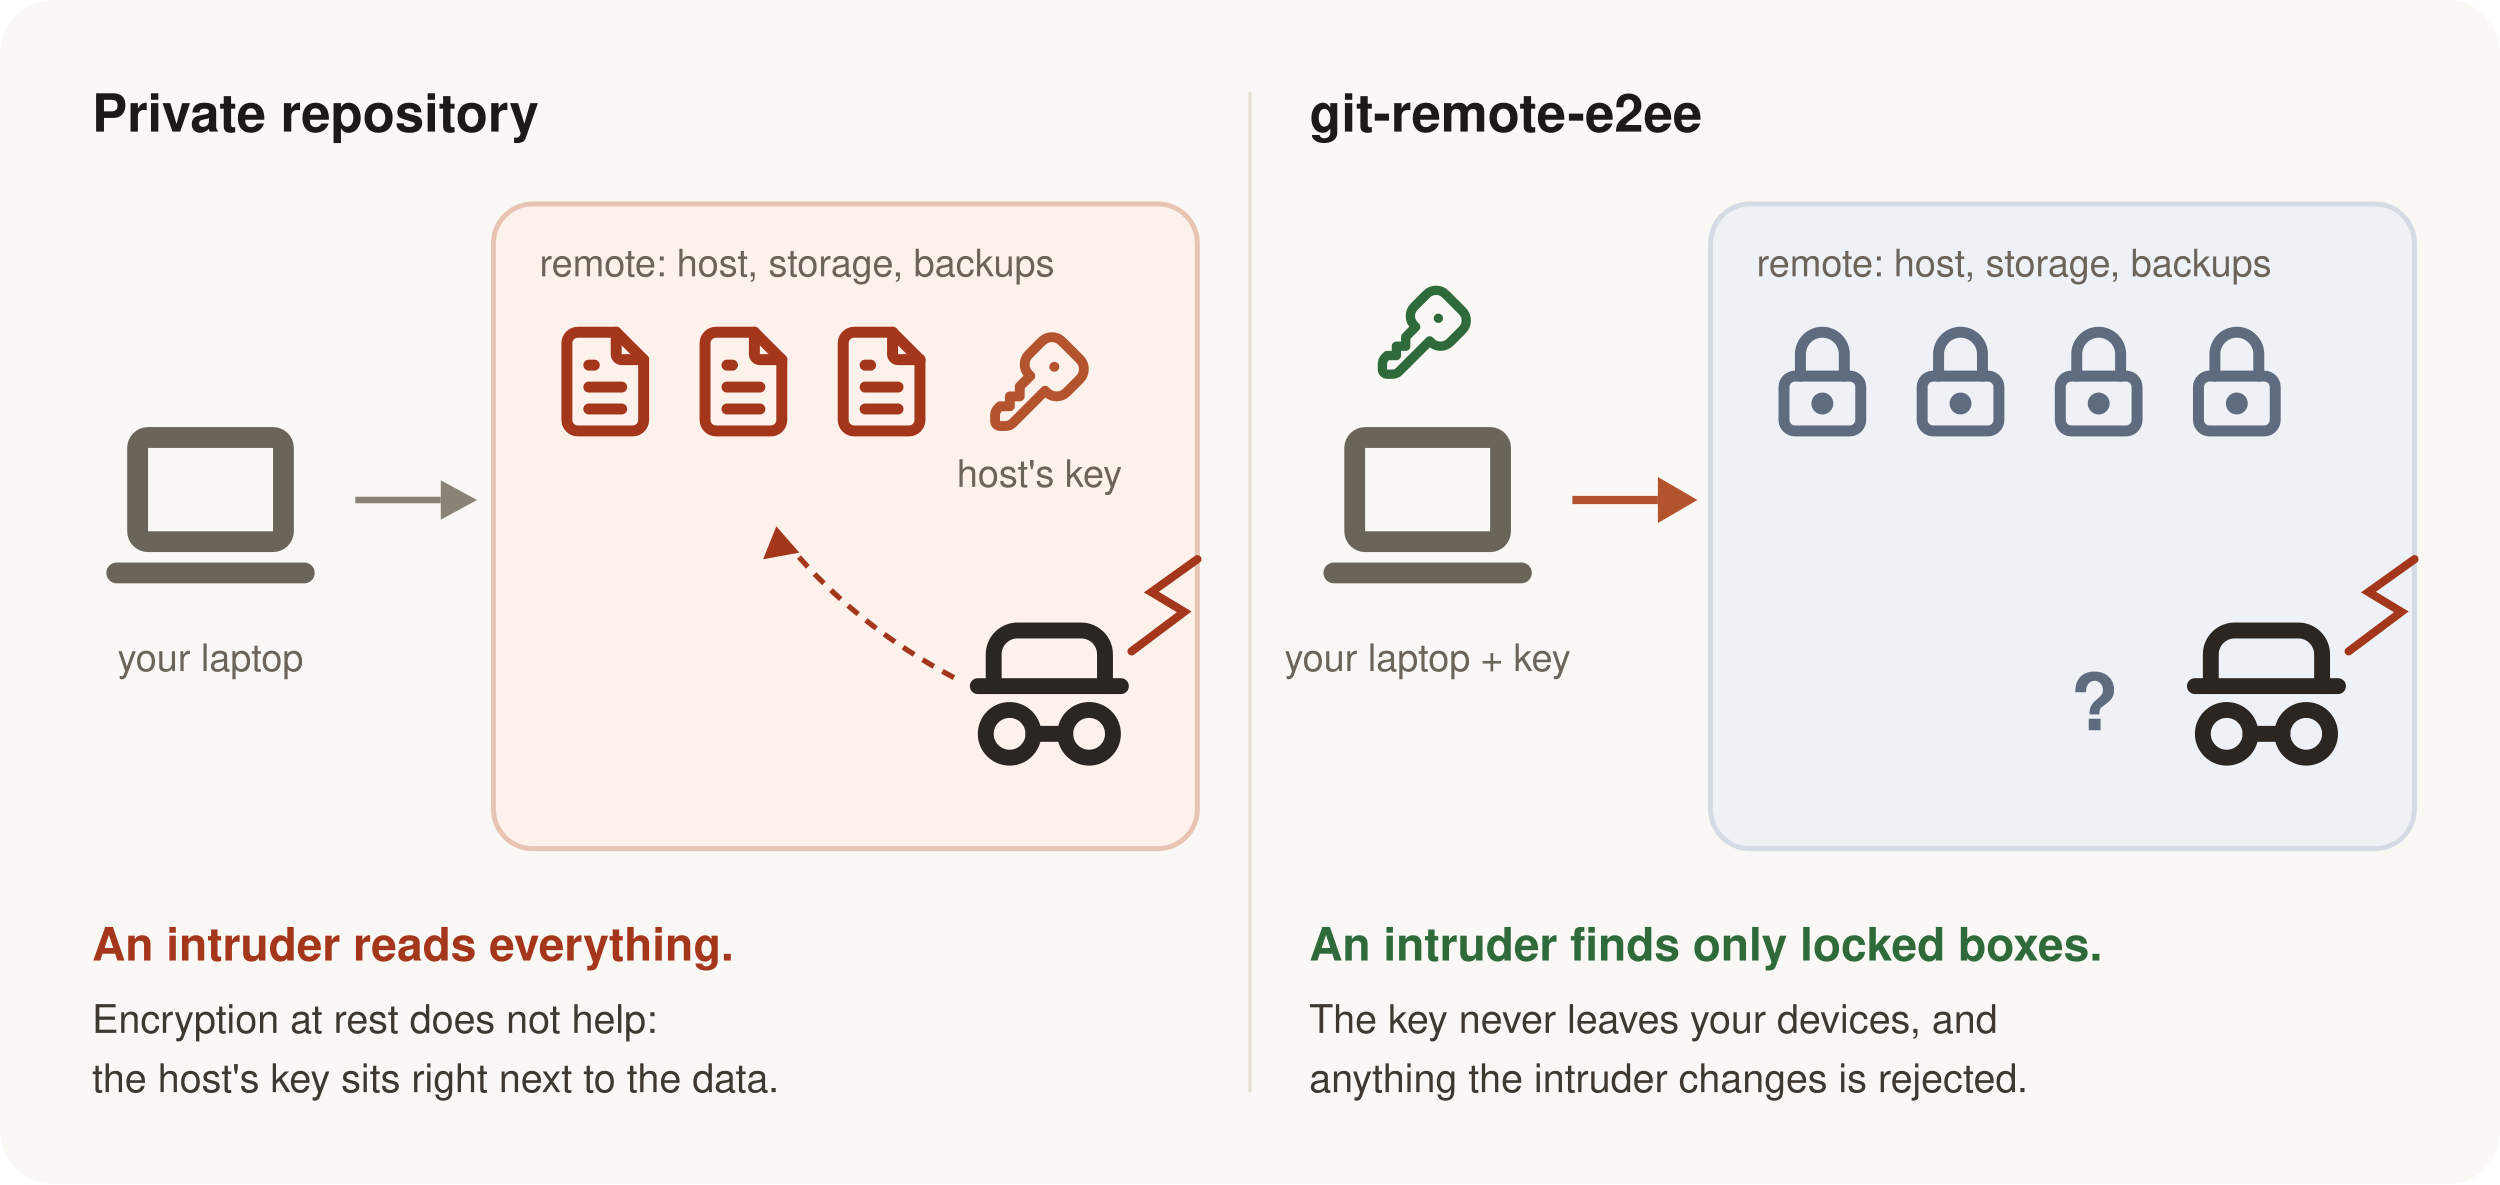
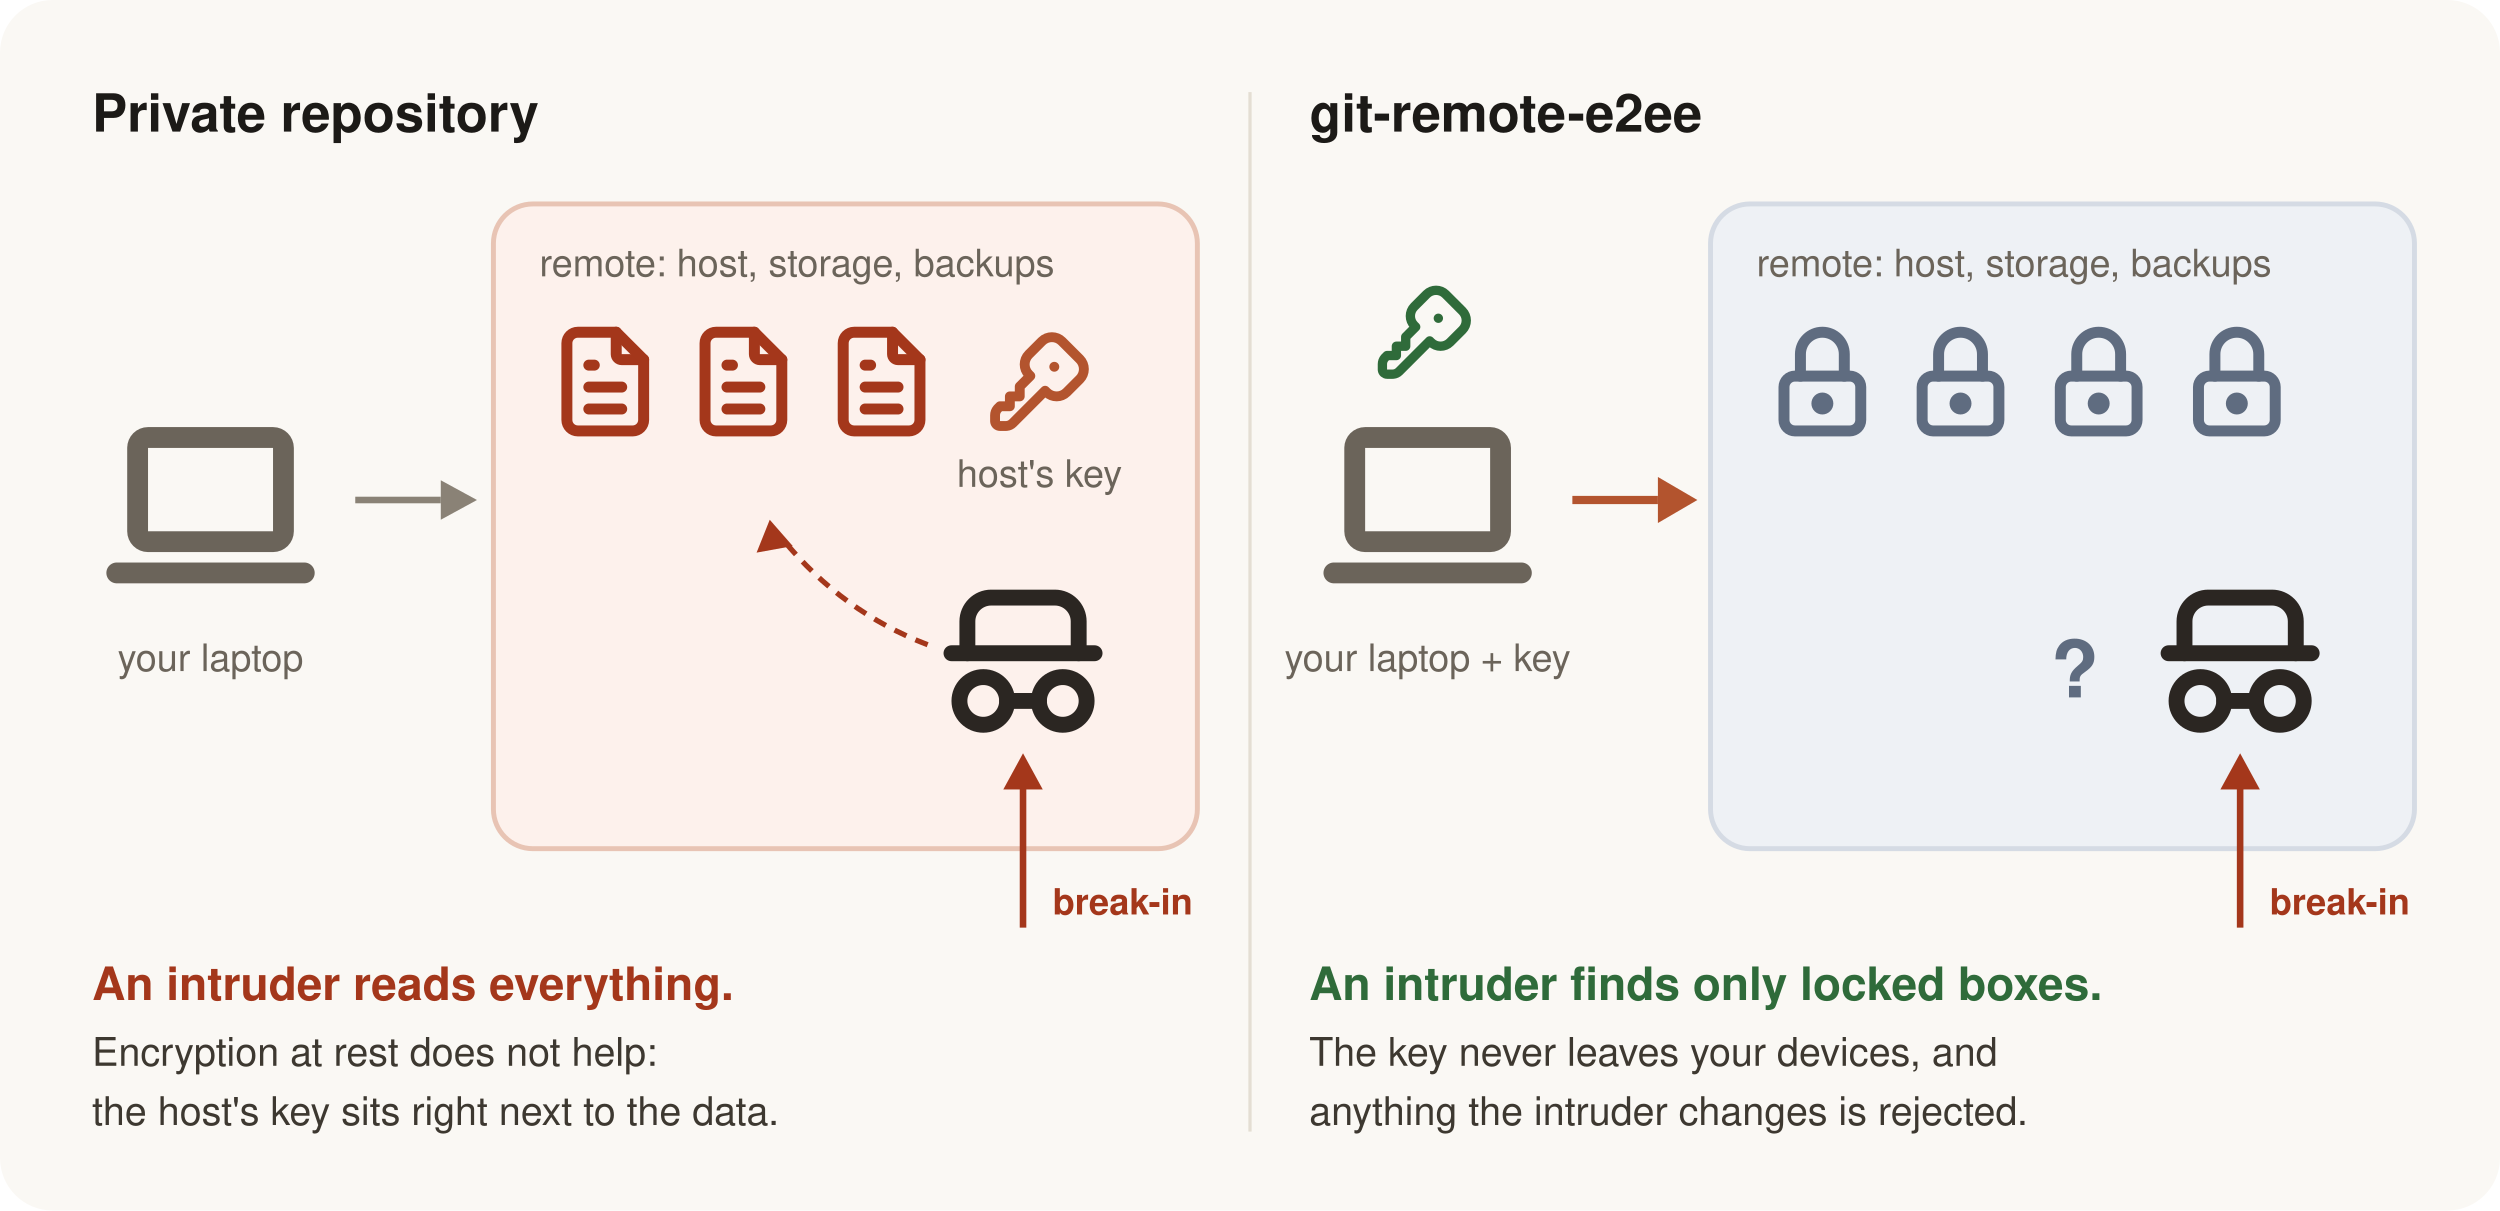
- <svg xmlns="http://www.w3.org/2000/svg" viewBox="0 0 760 360" width="760" height="360" role="img" aria-labelledby="title desc">
+ <svg xmlns="http://www.w3.org/2000/svg" viewBox="0 0 760 368" width="760" height="368" role="img" aria-labelledby="title desc">
  <defs>
    <symbol id="i-spy" viewBox="0 0 24 24" fill="none" stroke-width="2" stroke-linecap="round" stroke-linejoin="round">
      <path d="M3 11h18" />
      <path d="M5 11v-4a3 3 0 0 1 3 -3h8a3 3 0 0 1 3 3v4" />
      <path d="M4 17a3 3 0 1 0 6 0a3 3 0 1 0 -6 0" />
      <path d="M14 17a3 3 0 1 0 6 0a3 3 0 1 0 -6 0" />
      <path d="M10 17h4" />
    </symbol>
    <symbol id="i-lock" viewBox="0 0 24 24" fill="none" stroke-width="2" stroke-linecap="round" stroke-linejoin="round">
      <path d="M5 13a2 2 0 0 1 2 -2h10a2 2 0 0 1 2 2v6a2 2 0 0 1 -2 2h-10a2 2 0 0 1 -2 -2v-6" />
      <path d="M11 16a1 1 0 1 0 2 0a1 1 0 0 0 -2 0" />
      <path d="M8 11v-4a4 4 0 1 1 8 0v4" />
    </symbol>
    <symbol id="i-doc" viewBox="0 0 24 24" fill="none" stroke-width="2" stroke-linecap="round" stroke-linejoin="round">
      <path d="M14 3v4a1 1 0 0 0 1 1h4" />
      <path d="M17 21h-10a2 2 0 0 1 -2 -2v-14a2 2 0 0 1 2 -2h7l5 5v11a2 2 0 0 1 -2 2" />
      <path d="M9 9l1 0" />
      <path d="M9 13l6 0" />
      <path d="M9 17l6 0" />
    </symbol>
    <symbol id="i-key" viewBox="0 0 24 24" fill="none" stroke-width="2" stroke-linecap="round" stroke-linejoin="round">
      <path d="M16.555 3.843l3.602 3.602a2.877 2.877 0 0 1 0 4.069l-2.643 2.643a2.877 2.877 0 0 1 -4.069 0l-.301 -.301l-6.558 6.558a2 2 0 0 1 -1.239 .578l-.175 .008h-1.172a1 1 0 0 1 -.993 -.883l-.007 -.117v-1.172a2 2 0 0 1 .467 -1.284l.119 -.13l.414 -.414h2v-2h2v-2l2.144 -2.144l-.301 -.301a2.877 2.877 0 0 1 0 -4.069l2.643 -2.643a2.877 2.877 0 0 1 4.069 0" />
      <path d="M15 9h.01" />
    </symbol>
    <symbol id="i-laptop" viewBox="0 0 24 24" fill="none" stroke-width="2" stroke-linecap="round" stroke-linejoin="round">
      <path d="M3 19l18 0" />
      <path d="M5 7a1 1 0 0 1 1 -1h12a1 1 0 0 1 1 1v8a1 1 0 0 1 -1 1h-12a1 1 0 0 1 -1 -1l0 -8" />
    </symbol>
  </defs>
  <style>
    text { font-family: -apple-system, BlinkMacSystemFont, "Segoe UI", Helvetica, Arial, sans-serif; }
    .h { font-size: 16px; font-weight: 600; fill: #1c1a17; }
    .sub { font-size: 11.5px; fill: #6b645a; }
    .bad { font-size: 14px; font-weight: 600; fill: #a4371b; }
    .ok { font-size: 14px; font-weight: 600; fill: #2f6b3a; }
    .note { font-size: 12px; fill: #3d3830; }
  </style>
-   <rect x="0" y="0" width="760" height="360" rx="16" fill="#faf8f4" />
+   <rect x="0" y="0" width="760" height="368" rx="16" fill="#faf8f4" />
  <text x="28" y="40" class="h">Private repository</text>
  <use href="#i-laptop" x="26" y="114" width="76" height="76" stroke="#6b645a" />
  <text x="64" y="204" text-anchor="middle" class="sub">your laptop</text>
  <line x1="108" y1="152" x2="134" y2="152" stroke="#8a8276" stroke-width="2" />
  <polygon points="134,146 145,152 134,158" fill="#8a8276" />
  <rect x="150" y="62" width="214" height="196" rx="12" fill="#fdf1ec" stroke="#e8c4b4" stroke-width="1.5" />
  <text x="164" y="84" class="sub">remote: host, storage, backups</text>
  <use href="#i-doc" x="164" y="96" width="40" height="40" stroke="#a4371b" />
  <use href="#i-doc" x="206" y="96" width="40" height="40" stroke="#a4371b" />
  <use href="#i-doc" x="248" y="96" width="40" height="40" stroke="#a4371b" />
  <use href="#i-key" x="298" y="98" width="36" height="36" stroke="#b3542e" />
  <text x="316" y="148" text-anchor="middle" class="sub">host's key</text>
-   <path d="M364 170 l-14 10 l10 6 l-16 12" fill="none" stroke="#a4371b" stroke-width="2.5" stroke-linecap="round" />
-   <use href="#i-spy" x="290" y="182" width="58" height="58" stroke="#2b2622" />
-   <path d="M290 206 q-30 -16 -50 -40" fill="none" stroke="#a4371b" stroke-width="1.6" stroke-dasharray="4 3" />
-   <polygon points="236,160 232,170 243,168" fill="#a4371b" />
-   <text x="28" y="292" class="bad">An intruder reads everything.</text>
-   <text x="28" y="314" class="note">Encryption at rest does not help:</text>
-   <text x="28" y="332" class="note">the host's key sits right next to the data.</text>
-   <line x1="380" y1="28" x2="380" y2="332" stroke="#e4ded3" />
+   <use href="#i-spy" x="282" y="172" width="58" height="58" stroke="#2b2622" />
+   <line x1="311" y1="282" x2="311" y2="236" stroke="#a4371b" stroke-width="2" />
+   <polygon points="305,240 311,229 317,240" fill="#a4371b" />
+   <text x="320" y="278" font-size="11" font-weight="600" fill="#a4371b">break-in</text>
+   <path d="M282 196 q-26 -10 -44 -32" fill="none" stroke="#a4371b" stroke-width="1.6" stroke-dasharray="4 3" />
+   <polygon points="234,158 230,168 241,166" fill="#a4371b" />
+   <text x="28" y="304" class="bad">An intruder reads everything.</text>
+   <text x="28" y="324" class="note">Encryption at rest does not help:</text>
+   <text x="28" y="342" class="note">the host's key sits right next to the data.</text>
+   <line x1="380" y1="28" x2="380" y2="344" stroke="#e4ded3" />
  <text x="398" y="40" class="h">git-remote-e2ee</text>
  <use href="#i-laptop" x="396" y="114" width="76" height="76" stroke="#6b645a" />
  <use href="#i-key" x="416" y="84" width="34" height="34" stroke="#2f6b3a" />
  <text x="434" y="204" text-anchor="middle" class="sub">your laptop + key</text>
  <line x1="478" y1="152" x2="504" y2="152" stroke="#b3542e" stroke-width="2.5" />
  <polygon points="504,145 516,152 504,159" fill="#b3542e" />
  <rect x="520" y="62" width="214" height="196" rx="12" fill="#eef1f5" stroke="#d5dbe4" stroke-width="1.5" />
  <text x="534" y="84" class="sub">remote: host, storage, backups</text>
  <use href="#i-lock" x="534" y="96" width="40" height="40" stroke="#5f6c80" />
  <use href="#i-lock" x="576" y="96" width="40" height="40" stroke="#5f6c80" />
  <use href="#i-lock" x="618" y="96" width="40" height="40" stroke="#5f6c80" />
  <use href="#i-lock" x="660" y="96" width="40" height="40" stroke="#5f6c80" />
-   <path d="M734 170 l-14 10 l10 6 l-16 12" fill="none" stroke="#a4371b" stroke-width="2.5" stroke-linecap="round" />
-   <use href="#i-spy" x="660" y="182" width="58" height="58" stroke="#2b2622" />
-   <text x="644" y="222" text-anchor="end" font-size="24" font-weight="700" fill="#5f6c80">?</text>
-   <text x="398" y="292" class="ok">An intruder finds only locked boxes.</text>
-   <text x="398" y="314" class="note">The key never leaves your devices, and</text>
-   <text x="398" y="332" class="note">anything the intruder changes is rejected.</text>
+   <use href="#i-spy" x="652" y="172" width="58" height="58" stroke="#2b2622" />
+   <line x1="681" y1="282" x2="681" y2="236" stroke="#a4371b" stroke-width="2" />
+   <polygon points="675,240 681,229 687,240" fill="#a4371b" />
+   <text x="690" y="278" font-size="11" font-weight="600" fill="#a4371b">break-in</text>
+   <text x="638" y="212" text-anchor="end" font-size="24" font-weight="700" fill="#5f6c80">?</text>
+   <text x="398" y="304" class="ok">An intruder finds only locked boxes.</text>
+   <text x="398" y="324" class="note">The key never leaves your devices, and</text>
+   <text x="398" y="342" class="note">anything the intruder changes is rejected.</text>
</svg>
